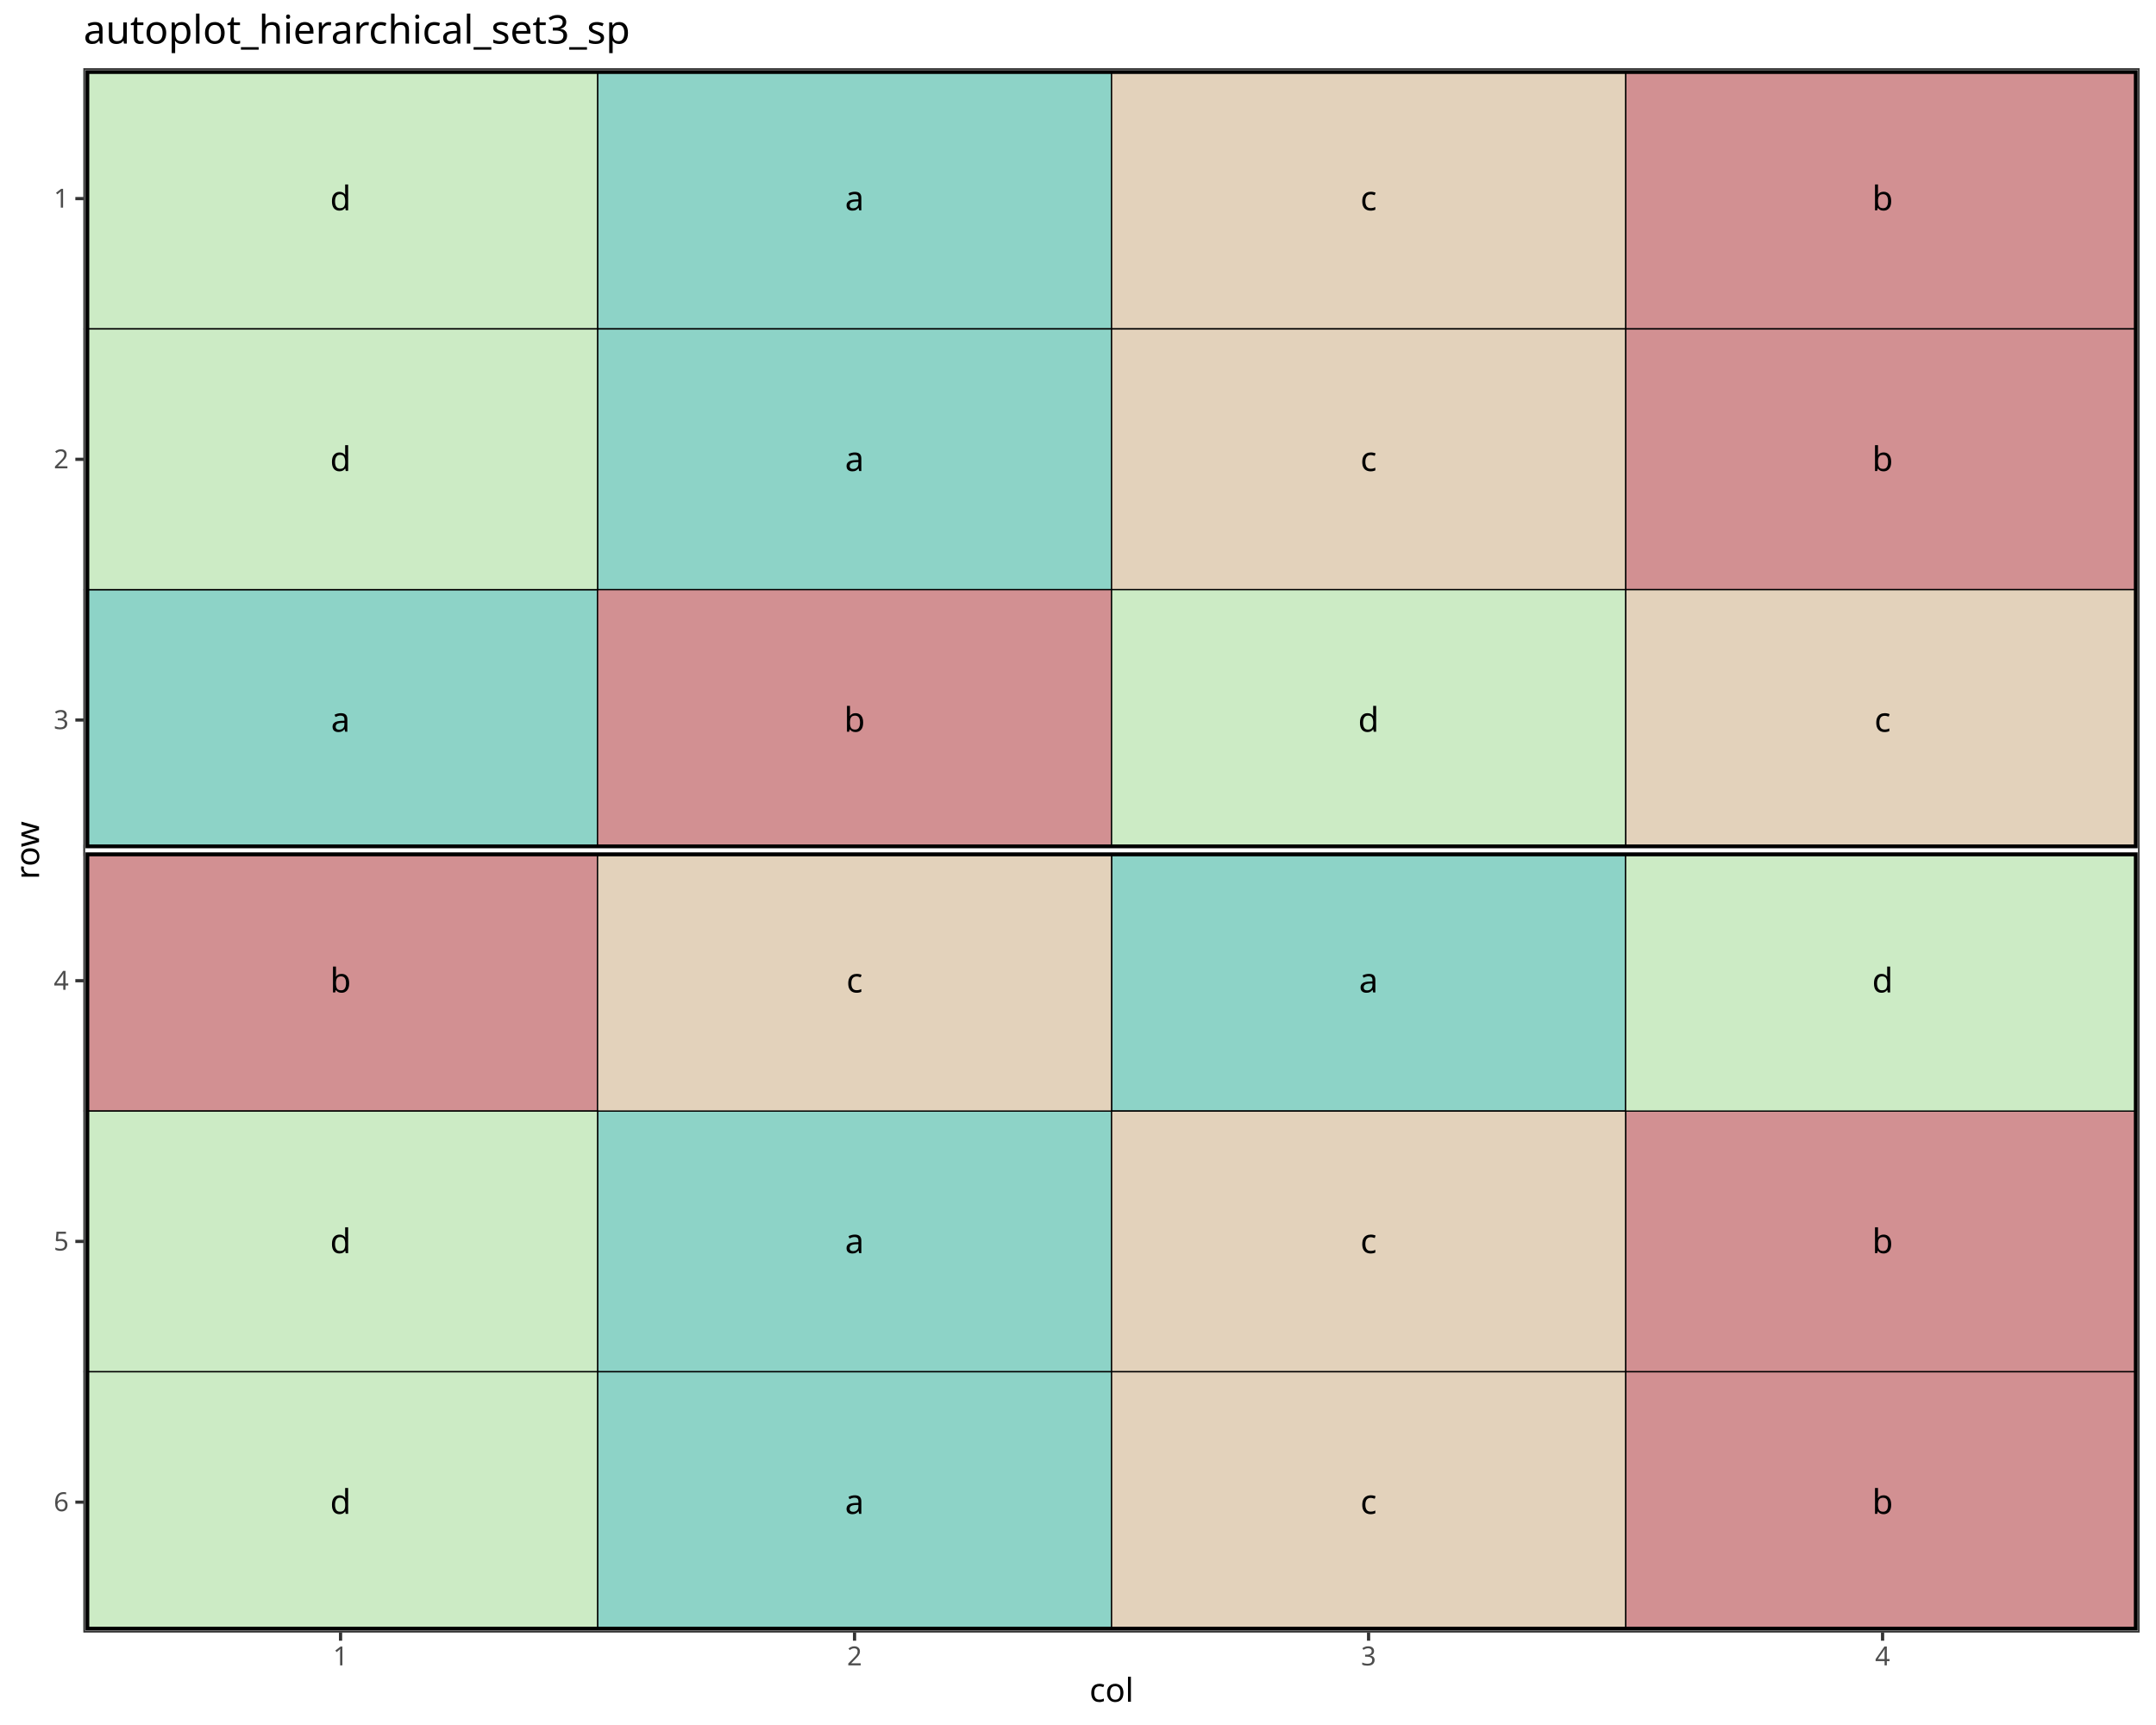
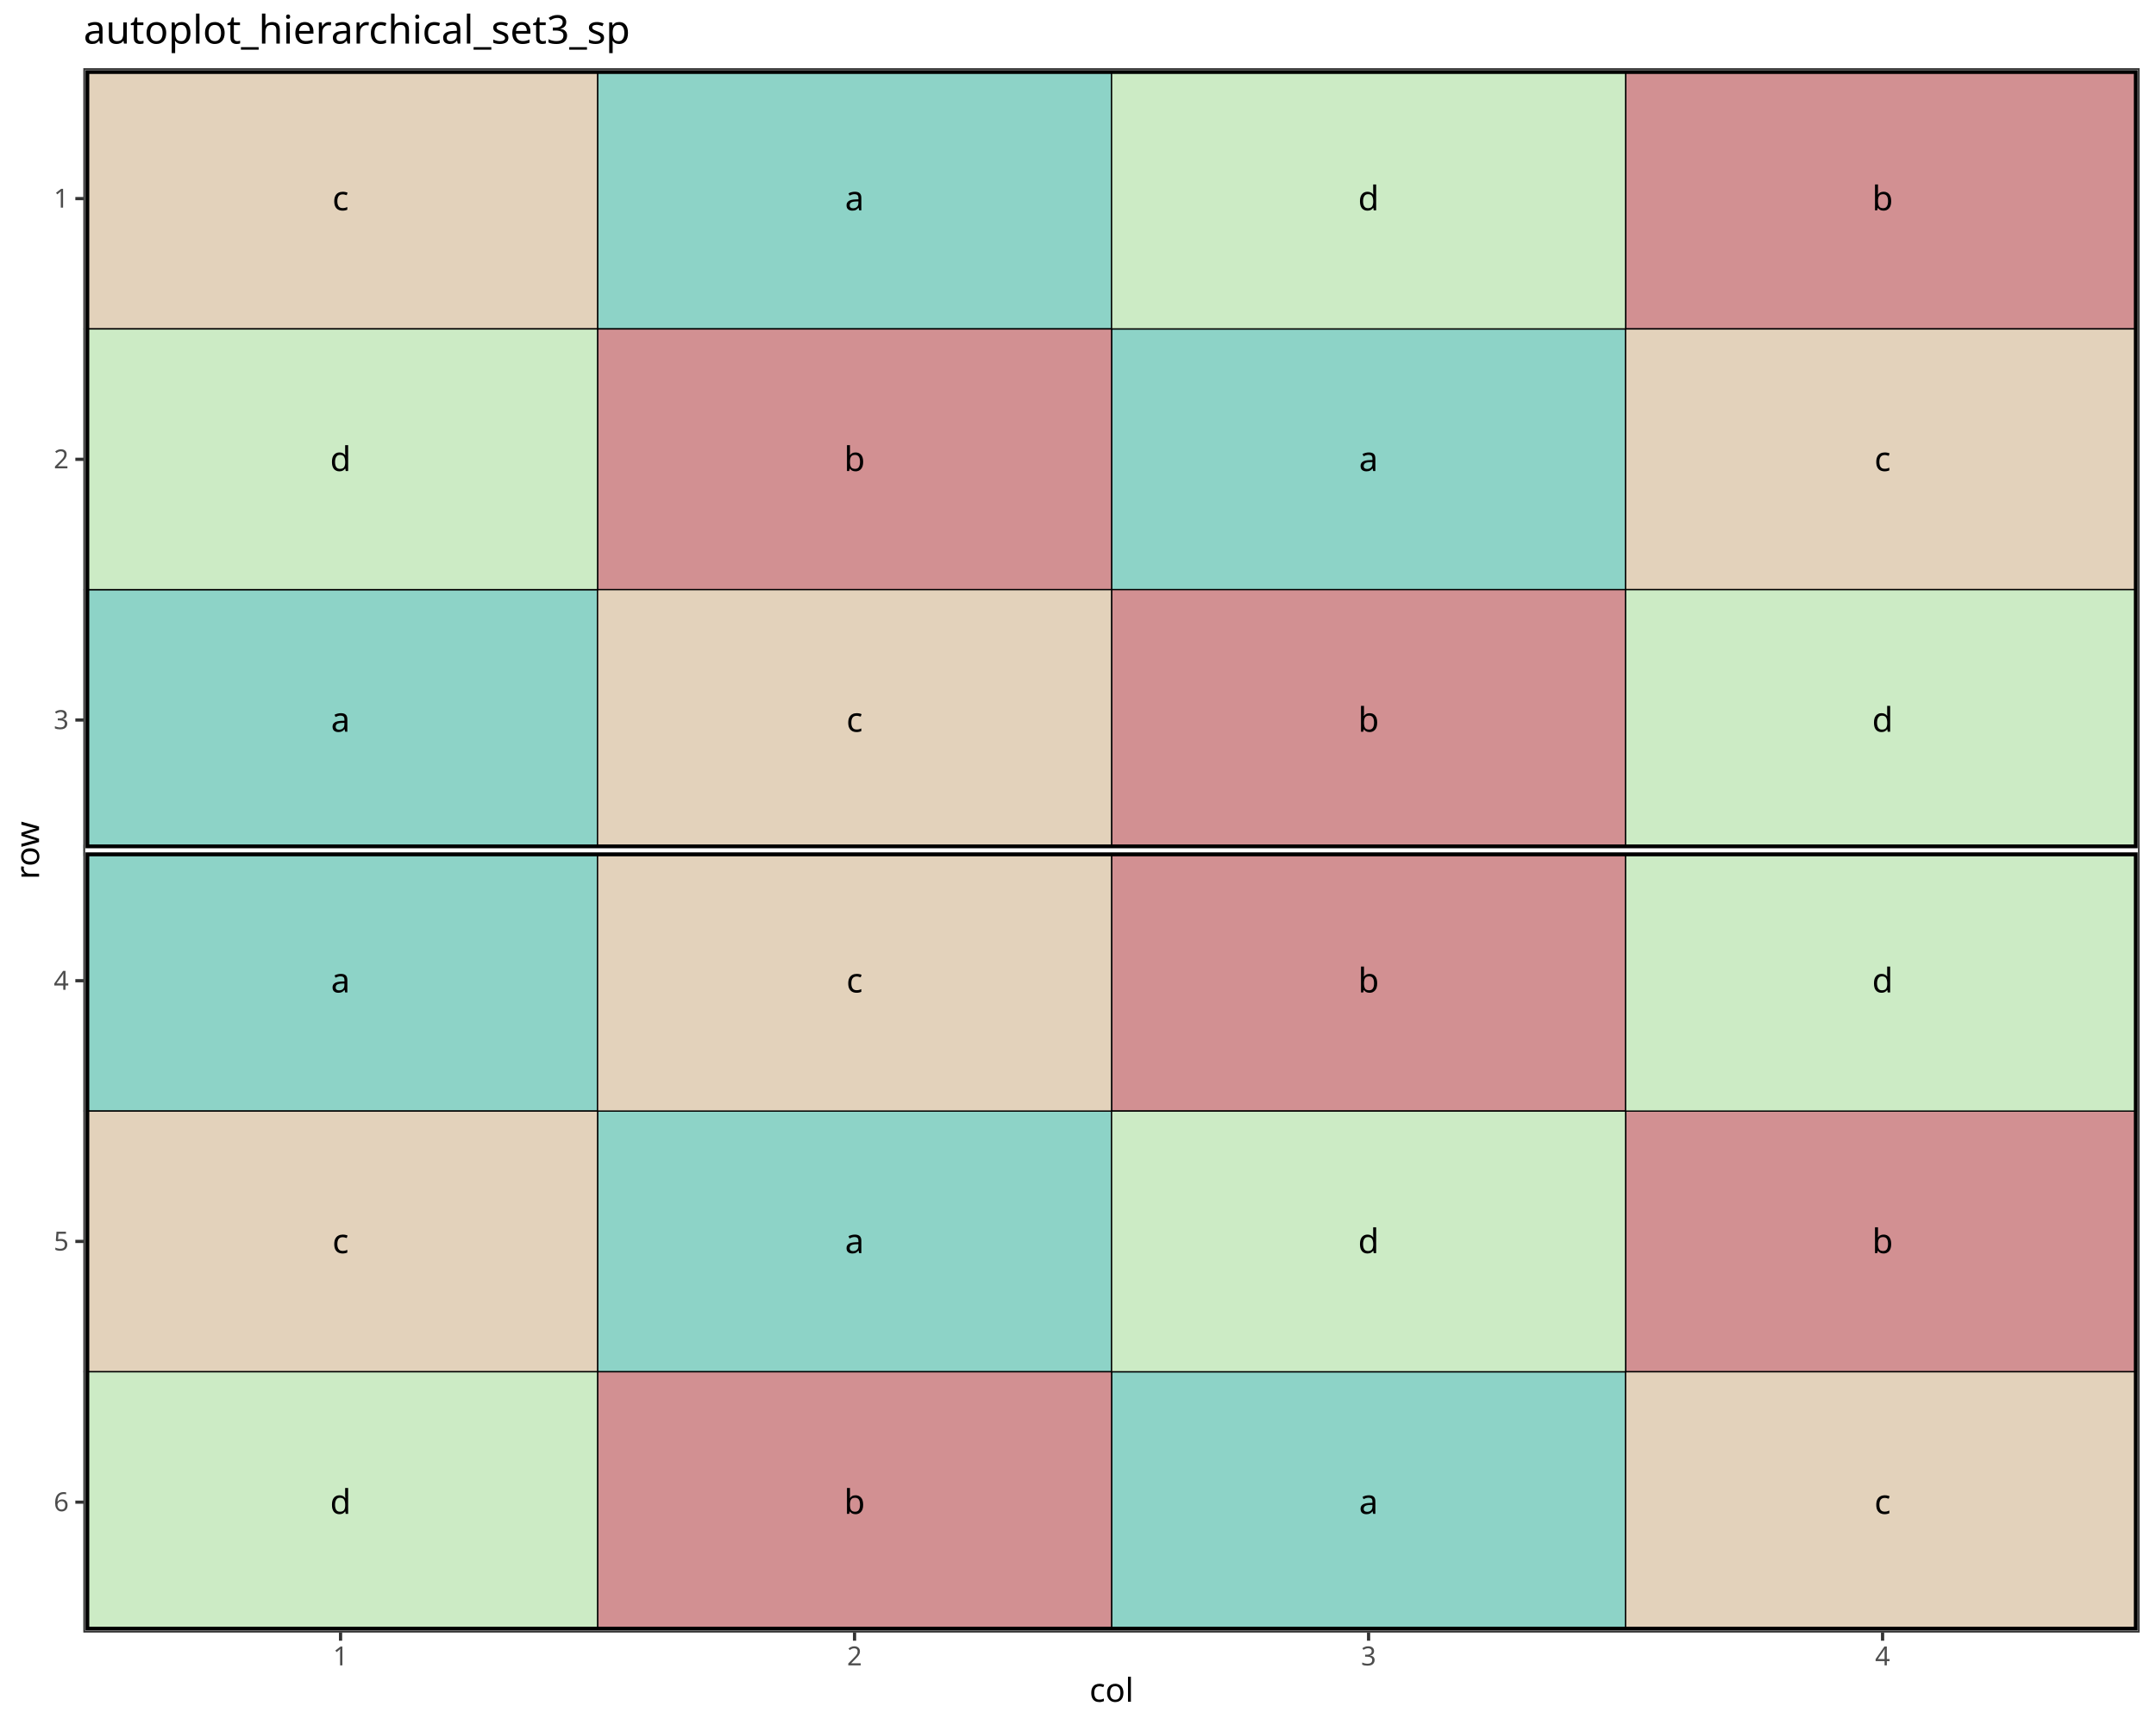
<svg xmlns="http://www.w3.org/2000/svg" class="svglite" data-engine-version="2.0" width="720.00pt" height="576.00pt" viewBox="0 0 720.00 576.00">
  <defs>
    <style type="text/css">
    .svglite line, .svglite polyline, .svglite polygon, .svglite path, .svglite rect, .svglite circle {
      fill: none;
      stroke: #000000;
      stroke-linecap: round;
      stroke-linejoin: round;
      stroke-miterlimit: 10.00;
    }
  </style>
  </defs>
  <rect width="100%" height="100%" style="stroke: none; fill: #FFFFFF;" />
  <defs>
    <clipPath id="cpMC4wMHw3MjAuMDB8MC4wMHw1NzYuMDA=">
      <rect x="0.00" y="0.00" width="720.00" height="576.00" />
    </clipPath>
  </defs>
  <g clip-path="url(#cpMC4wMHw3MjAuMDB8MC4wMHw1NzYuMDA=)">
    <rect x="0.00" y="0.00" width="720.00" height="576.00" style="stroke-width: 1.07; stroke: #FFFFFF; fill: #FFFFFF;" />
  </g>
  <defs>
    <clipPath id="cpMjcuOTB8NzE0LjUyfDIyLjc4fDU0NS4xMQ==">
      <rect x="27.90" y="22.78" width="686.62" height="522.33" />
    </clipPath>
  </defs>
  <g clip-path="url(#cpMjcuOTB8NzE0LjUyfDIyLjc4fDU0NS4xMQ==)">
    <rect x="27.90" y="22.78" width="686.62" height="522.33" style="stroke-width: 1.07; stroke: none; fill: #FFFFFF;" />
    <polyline points="27.90,22.78 714.52,22.78 " style="stroke-width: 0.53; stroke: #EBEBEB; stroke-linecap: butt;" />
    <polyline points="27.90,109.84 714.52,109.84 " style="stroke-width: 0.53; stroke: #EBEBEB; stroke-linecap: butt;" />
    <polyline points="27.90,196.89 714.52,196.89 " style="stroke-width: 0.53; stroke: #EBEBEB; stroke-linecap: butt;" />
    <polyline points="27.90,283.95 714.52,283.95 " style="stroke-width: 0.53; stroke: #EBEBEB; stroke-linecap: butt;" />
    <polyline points="27.90,371.00 714.52,371.00 " style="stroke-width: 0.53; stroke: #EBEBEB; stroke-linecap: butt;" />
    <polyline points="27.90,458.06 714.52,458.06 " style="stroke-width: 0.53; stroke: #EBEBEB; stroke-linecap: butt;" />
    <polyline points="27.90,545.11 714.52,545.11 " style="stroke-width: 0.53; stroke: #EBEBEB; stroke-linecap: butt;" />
    <polyline points="27.90,545.11 27.90,22.78 " style="stroke-width: 0.53; stroke: #EBEBEB; stroke-linecap: butt;" />
    <polyline points="199.55,545.11 199.55,22.78 " style="stroke-width: 0.53; stroke: #EBEBEB; stroke-linecap: butt;" />
    <polyline points="371.21,545.11 371.21,22.78 " style="stroke-width: 0.53; stroke: #EBEBEB; stroke-linecap: butt;" />
    <polyline points="542.87,545.11 542.87,22.78 " style="stroke-width: 0.53; stroke: #EBEBEB; stroke-linecap: butt;" />
    <polyline points="714.52,545.11 714.52,22.78 " style="stroke-width: 0.53; stroke: #EBEBEB; stroke-linecap: butt;" />
    <polyline points="27.90,66.31 714.52,66.31 " style="stroke-width: 1.07; stroke: #EBEBEB; stroke-linecap: butt;" />
    <polyline points="27.90,153.37 714.52,153.37 " style="stroke-width: 1.07; stroke: #EBEBEB; stroke-linecap: butt;" />
    <polyline points="27.90,240.42 714.52,240.42 " style="stroke-width: 1.07; stroke: #EBEBEB; stroke-linecap: butt;" />
    <polyline points="27.90,327.48 714.52,327.48 " style="stroke-width: 1.07; stroke: #EBEBEB; stroke-linecap: butt;" />
    <polyline points="27.90,414.53 714.52,414.53 " style="stroke-width: 1.07; stroke: #EBEBEB; stroke-linecap: butt;" />
    <polyline points="27.90,501.59 714.52,501.59 " style="stroke-width: 1.07; stroke: #EBEBEB; stroke-linecap: butt;" />
    <polyline points="113.73,545.11 113.73,22.78 " style="stroke-width: 1.07; stroke: #EBEBEB; stroke-linecap: butt;" />
    <polyline points="285.38,545.11 285.38,22.78 " style="stroke-width: 1.07; stroke: #EBEBEB; stroke-linecap: butt;" />
    <polyline points="457.04,545.11 457.04,22.78 " style="stroke-width: 1.07; stroke: #EBEBEB; stroke-linecap: butt;" />
    <polyline points="628.69,545.11 628.69,22.78 " style="stroke-width: 1.07; stroke: #EBEBEB; stroke-linecap: butt;" />
+     <rect x="371.21" y="109.84" width="171.66" height="87.05" style="stroke-width: 0.43; stroke-linecap: butt; stroke-linejoin: miter; fill: #8DD3C7;" />
+     <rect x="371.21" y="458.06" width="171.66" height="87.05" style="stroke-width: 0.43; stroke-linecap: butt; stroke-linejoin: miter; fill: #8DD3C7;" />
+     <rect x="27.90" y="196.89" width="171.66" height="87.05" style="stroke-width: 0.43; stroke-linecap: butt; stroke-linejoin: miter; fill: #8DD3C7;" />
    <rect x="199.55" y="22.78" width="171.66" height="87.05" style="stroke-width: 0.43; stroke-linecap: butt; stroke-linejoin: miter; fill: #8DD3C7;" />
-     <rect x="199.55" y="109.84" width="171.66" height="87.05" style="stroke-width: 0.43; stroke-linecap: butt; stroke-linejoin: miter; fill: #8DD3C7;" />
-     <rect x="371.21" y="283.95" width="171.66" height="87.05" style="stroke-width: 0.43; stroke-linecap: butt; stroke-linejoin: miter; fill: #8DD3C7;" />
+     <rect x="27.90" y="283.95" width="171.66" height="87.05" style="stroke-width: 0.43; stroke-linecap: butt; stroke-linejoin: miter; fill: #8DD3C7;" />
    <rect x="199.55" y="371.00" width="171.66" height="87.05" style="stroke-width: 0.43; stroke-linecap: butt; stroke-linejoin: miter; fill: #8DD3C7;" />
-     <rect x="199.55" y="458.06" width="171.66" height="87.05" style="stroke-width: 0.43; stroke-linecap: butt; stroke-linejoin: miter; fill: #8DD3C7;" />
-     <rect x="27.90" y="196.89" width="171.66" height="87.05" style="stroke-width: 0.43; stroke-linecap: butt; stroke-linejoin: miter; fill: #8DD3C7;" />
+     <rect x="199.55" y="109.84" width="171.66" height="87.05" style="stroke-width: 0.43; stroke-linecap: butt; stroke-linejoin: miter; fill: #D29092;" />
+     <rect x="371.21" y="196.89" width="171.66" height="87.05" style="stroke-width: 0.43; stroke-linecap: butt; stroke-linejoin: miter; fill: #D29092;" />
    <rect x="542.87" y="22.78" width="171.66" height="87.05" style="stroke-width: 0.43; stroke-linecap: butt; stroke-linejoin: miter; fill: #D29092;" />
-     <rect x="542.87" y="109.84" width="171.66" height="87.05" style="stroke-width: 0.43; stroke-linecap: butt; stroke-linejoin: miter; fill: #D29092;" />
+     <rect x="199.55" y="458.06" width="171.66" height="87.05" style="stroke-width: 0.43; stroke-linecap: butt; stroke-linejoin: miter; fill: #D29092;" />
+     <rect x="371.21" y="283.95" width="171.66" height="87.05" style="stroke-width: 0.43; stroke-linecap: butt; stroke-linejoin: miter; fill: #D29092;" />
    <rect x="542.87" y="371.00" width="171.66" height="87.05" style="stroke-width: 0.43; stroke-linecap: butt; stroke-linejoin: miter; fill: #D29092;" />
-     <rect x="27.90" y="283.95" width="171.66" height="87.05" style="stroke-width: 0.43; stroke-linecap: butt; stroke-linejoin: miter; fill: #D29092;" />
-     <rect x="199.55" y="196.89" width="171.66" height="87.05" style="stroke-width: 0.43; stroke-linecap: butt; stroke-linejoin: miter; fill: #D29092;" />
-     <rect x="542.87" y="458.06" width="171.66" height="87.05" style="stroke-width: 0.43; stroke-linecap: butt; stroke-linejoin: miter; fill: #D29092;" />
-     <rect x="542.87" y="196.89" width="171.66" height="87.05" style="stroke-width: 0.43; stroke-linecap: butt; stroke-linejoin: miter; fill: #E3D2BB;" />
-     <rect x="371.21" y="22.78" width="171.66" height="87.05" style="stroke-width: 0.43; stroke-linecap: butt; stroke-linejoin: miter; fill: #E3D2BB;" />
-     <rect x="371.21" y="109.84" width="171.66" height="87.05" style="stroke-width: 0.43; stroke-linecap: butt; stroke-linejoin: miter; fill: #E3D2BB;" />
+     <rect x="27.90" y="22.78" width="171.66" height="87.05" style="stroke-width: 0.43; stroke-linecap: butt; stroke-linejoin: miter; fill: #E3D2BB;" />
+     <rect x="199.55" y="196.89" width="171.66" height="87.05" style="stroke-width: 0.43; stroke-linecap: butt; stroke-linejoin: miter; fill: #E3D2BB;" />
+     <rect x="542.87" y="109.84" width="171.66" height="87.05" style="stroke-width: 0.43; stroke-linecap: butt; stroke-linejoin: miter; fill: #E3D2BB;" />
+     <rect x="27.90" y="371.00" width="171.66" height="87.05" style="stroke-width: 0.43; stroke-linecap: butt; stroke-linejoin: miter; fill: #E3D2BB;" />
    <rect x="199.55" y="283.95" width="171.66" height="87.05" style="stroke-width: 0.43; stroke-linecap: butt; stroke-linejoin: miter; fill: #E3D2BB;" />
-     <rect x="371.21" y="371.00" width="171.66" height="87.05" style="stroke-width: 0.43; stroke-linecap: butt; stroke-linejoin: miter; fill: #E3D2BB;" />
-     <rect x="371.21" y="458.06" width="171.66" height="87.05" style="stroke-width: 0.43; stroke-linecap: butt; stroke-linejoin: miter; fill: #E3D2BB;" />
-     <rect x="27.90" y="22.78" width="171.66" height="87.05" style="stroke-width: 0.43; stroke-linecap: butt; stroke-linejoin: miter; fill: #CCEBC5;" />
-     <rect x="371.21" y="196.89" width="171.66" height="87.05" style="stroke-width: 0.43; stroke-linecap: butt; stroke-linejoin: miter; fill: #CCEBC5;" />
+     <rect x="542.87" y="458.06" width="171.66" height="87.05" style="stroke-width: 0.43; stroke-linecap: butt; stroke-linejoin: miter; fill: #E3D2BB;" />
+     <rect x="371.21" y="22.78" width="171.66" height="87.05" style="stroke-width: 0.43; stroke-linecap: butt; stroke-linejoin: miter; fill: #CCEBC5;" />
+     <rect x="542.87" y="196.89" width="171.66" height="87.05" style="stroke-width: 0.43; stroke-linecap: butt; stroke-linejoin: miter; fill: #CCEBC5;" />
+     <rect x="371.21" y="371.00" width="171.66" height="87.05" style="stroke-width: 0.43; stroke-linecap: butt; stroke-linejoin: miter; fill: #CCEBC5;" />
    <rect x="542.87" y="283.95" width="171.66" height="87.05" style="stroke-width: 0.43; stroke-linecap: butt; stroke-linejoin: miter; fill: #CCEBC5;" />
    <rect x="27.90" y="109.84" width="171.66" height="87.05" style="stroke-width: 0.43; stroke-linecap: butt; stroke-linejoin: miter; fill: #CCEBC5;" />
-     <rect x="27.90" y="371.00" width="171.66" height="87.05" style="stroke-width: 0.43; stroke-linecap: butt; stroke-linejoin: miter; fill: #CCEBC5;" />
    <rect x="27.90" y="458.06" width="171.66" height="87.05" style="stroke-width: 0.43; stroke-linecap: butt; stroke-linejoin: miter; fill: #CCEBC5;" />
+     <text x="457.04" y="157.28" text-anchor="middle" style="font-size: 11.38px; font-family: sans;" textLength="6.33px" lengthAdjust="spacingAndGlyphs">a</text>
+     <text x="457.04" y="505.50" text-anchor="middle" style="font-size: 11.38px; font-family: sans;" textLength="6.33px" lengthAdjust="spacingAndGlyphs">a</text>
+     <text x="113.73" y="244.34" text-anchor="middle" style="font-size: 11.38px; font-family: sans;" textLength="6.33px" lengthAdjust="spacingAndGlyphs">a</text>
    <text x="285.38" y="70.23" text-anchor="middle" style="font-size: 11.38px; font-family: sans;" textLength="6.33px" lengthAdjust="spacingAndGlyphs">a</text>
-     <text x="285.38" y="157.28" text-anchor="middle" style="font-size: 11.38px; font-family: sans;" textLength="6.33px" lengthAdjust="spacingAndGlyphs">a</text>
-     <text x="457.04" y="331.39" text-anchor="middle" style="font-size: 11.38px; font-family: sans;" textLength="6.33px" lengthAdjust="spacingAndGlyphs">a</text>
+     <text x="113.73" y="331.39" text-anchor="middle" style="font-size: 11.38px; font-family: sans;" textLength="6.33px" lengthAdjust="spacingAndGlyphs">a</text>
    <text x="285.38" y="418.45" text-anchor="middle" style="font-size: 11.38px; font-family: sans;" textLength="6.33px" lengthAdjust="spacingAndGlyphs">a</text>
-     <text x="285.38" y="505.50" text-anchor="middle" style="font-size: 11.38px; font-family: sans;" textLength="6.33px" lengthAdjust="spacingAndGlyphs">a</text>
-     <text x="113.73" y="244.34" text-anchor="middle" style="font-size: 11.38px; font-family: sans;" textLength="6.33px" lengthAdjust="spacingAndGlyphs">a</text>
+     <text x="285.38" y="157.28" text-anchor="middle" style="font-size: 11.38px; font-family: sans;" textLength="6.33px" lengthAdjust="spacingAndGlyphs">b</text>
+     <text x="457.04" y="244.34" text-anchor="middle" style="font-size: 11.38px; font-family: sans;" textLength="6.33px" lengthAdjust="spacingAndGlyphs">b</text>
    <text x="628.69" y="70.23" text-anchor="middle" style="font-size: 11.38px; font-family: sans;" textLength="6.33px" lengthAdjust="spacingAndGlyphs">b</text>
-     <text x="628.69" y="157.28" text-anchor="middle" style="font-size: 11.38px; font-family: sans;" textLength="6.33px" lengthAdjust="spacingAndGlyphs">b</text>
+     <text x="285.38" y="505.50" text-anchor="middle" style="font-size: 11.38px; font-family: sans;" textLength="6.33px" lengthAdjust="spacingAndGlyphs">b</text>
+     <text x="457.04" y="331.39" text-anchor="middle" style="font-size: 11.38px; font-family: sans;" textLength="6.33px" lengthAdjust="spacingAndGlyphs">b</text>
    <text x="628.69" y="418.45" text-anchor="middle" style="font-size: 11.38px; font-family: sans;" textLength="6.33px" lengthAdjust="spacingAndGlyphs">b</text>
-     <text x="113.73" y="331.39" text-anchor="middle" style="font-size: 11.38px; font-family: sans;" textLength="6.33px" lengthAdjust="spacingAndGlyphs">b</text>
-     <text x="285.38" y="244.34" text-anchor="middle" style="font-size: 11.38px; font-family: sans;" textLength="6.33px" lengthAdjust="spacingAndGlyphs">b</text>
-     <text x="628.69" y="505.50" text-anchor="middle" style="font-size: 11.38px; font-family: sans;" textLength="6.33px" lengthAdjust="spacingAndGlyphs">b</text>
-     <text x="628.69" y="244.34" text-anchor="middle" style="font-size: 11.38px; font-family: sans;" textLength="5.70px" lengthAdjust="spacingAndGlyphs">c</text>
-     <text x="457.04" y="70.23" text-anchor="middle" style="font-size: 11.38px; font-family: sans;" textLength="5.70px" lengthAdjust="spacingAndGlyphs">c</text>
-     <text x="457.04" y="157.28" text-anchor="middle" style="font-size: 11.38px; font-family: sans;" textLength="5.70px" lengthAdjust="spacingAndGlyphs">c</text>
+     <text x="113.73" y="70.23" text-anchor="middle" style="font-size: 11.38px; font-family: sans;" textLength="5.70px" lengthAdjust="spacingAndGlyphs">c</text>
+     <text x="285.38" y="244.34" text-anchor="middle" style="font-size: 11.38px; font-family: sans;" textLength="5.70px" lengthAdjust="spacingAndGlyphs">c</text>
+     <text x="628.69" y="157.28" text-anchor="middle" style="font-size: 11.38px; font-family: sans;" textLength="5.70px" lengthAdjust="spacingAndGlyphs">c</text>
+     <text x="113.73" y="418.45" text-anchor="middle" style="font-size: 11.38px; font-family: sans;" textLength="5.70px" lengthAdjust="spacingAndGlyphs">c</text>
    <text x="285.38" y="331.39" text-anchor="middle" style="font-size: 11.38px; font-family: sans;" textLength="5.70px" lengthAdjust="spacingAndGlyphs">c</text>
-     <text x="457.04" y="418.45" text-anchor="middle" style="font-size: 11.38px; font-family: sans;" textLength="5.70px" lengthAdjust="spacingAndGlyphs">c</text>
-     <text x="457.04" y="505.50" text-anchor="middle" style="font-size: 11.38px; font-family: sans;" textLength="5.70px" lengthAdjust="spacingAndGlyphs">c</text>
-     <text x="113.73" y="70.23" text-anchor="middle" style="font-size: 11.38px; font-family: sans;" textLength="6.33px" lengthAdjust="spacingAndGlyphs">d</text>
-     <text x="457.04" y="244.34" text-anchor="middle" style="font-size: 11.38px; font-family: sans;" textLength="6.33px" lengthAdjust="spacingAndGlyphs">d</text>
+     <text x="628.69" y="505.50" text-anchor="middle" style="font-size: 11.38px; font-family: sans;" textLength="5.70px" lengthAdjust="spacingAndGlyphs">c</text>
+     <text x="457.04" y="70.23" text-anchor="middle" style="font-size: 11.38px; font-family: sans;" textLength="6.33px" lengthAdjust="spacingAndGlyphs">d</text>
+     <text x="628.69" y="244.34" text-anchor="middle" style="font-size: 11.38px; font-family: sans;" textLength="6.33px" lengthAdjust="spacingAndGlyphs">d</text>
+     <text x="457.04" y="418.45" text-anchor="middle" style="font-size: 11.38px; font-family: sans;" textLength="6.33px" lengthAdjust="spacingAndGlyphs">d</text>
    <text x="628.69" y="331.39" text-anchor="middle" style="font-size: 11.38px; font-family: sans;" textLength="6.33px" lengthAdjust="spacingAndGlyphs">d</text>
    <text x="113.73" y="157.28" text-anchor="middle" style="font-size: 11.38px; font-family: sans;" textLength="6.33px" lengthAdjust="spacingAndGlyphs">d</text>
-     <text x="113.73" y="418.45" text-anchor="middle" style="font-size: 11.38px; font-family: sans;" textLength="6.33px" lengthAdjust="spacingAndGlyphs">d</text>
    <text x="113.73" y="505.50" text-anchor="middle" style="font-size: 11.38px; font-family: sans;" textLength="6.33px" lengthAdjust="spacingAndGlyphs">d</text>
    <rect x="27.90" y="22.78" width="686.62" height="261.16" style="stroke-width: 3.84; stroke-linecap: butt; stroke-linejoin: miter;" />
    <rect x="27.90" y="283.95" width="686.62" height="261.16" style="stroke-width: 3.84; stroke-linecap: butt; stroke-linejoin: miter;" />
    <rect x="27.90" y="22.78" width="686.62" height="261.16" style="stroke-width: 1.28; stroke: #FFFFFF; stroke-linecap: butt; stroke-linejoin: miter;" />
    <rect x="27.90" y="283.95" width="686.62" height="261.16" style="stroke-width: 1.28; stroke: #FFFFFF; stroke-linecap: butt; stroke-linejoin: miter;" />
    <rect x="27.90" y="22.78" width="686.62" height="522.33" style="stroke-width: 1.07; stroke: #333333;" />
  </g>
  <g clip-path="url(#cpMC4wMHw3MjAuMDB8MC4wMHw1NzYuMDA=)">
    <text x="22.97" y="69.34" text-anchor="end" style="font-size: 8.80px; fill: #4D4D4D; font-family: sans;" textLength="4.89px" lengthAdjust="spacingAndGlyphs">1</text>
    <text x="22.97" y="156.39" text-anchor="end" style="font-size: 8.80px; fill: #4D4D4D; font-family: sans;" textLength="4.89px" lengthAdjust="spacingAndGlyphs">2</text>
    <text x="22.97" y="243.45" text-anchor="end" style="font-size: 8.80px; fill: #4D4D4D; font-family: sans;" textLength="4.89px" lengthAdjust="spacingAndGlyphs">3</text>
    <text x="22.97" y="330.50" text-anchor="end" style="font-size: 8.80px; fill: #4D4D4D; font-family: sans;" textLength="4.89px" lengthAdjust="spacingAndGlyphs">4</text>
    <text x="22.97" y="417.56" text-anchor="end" style="font-size: 8.80px; fill: #4D4D4D; font-family: sans;" textLength="4.89px" lengthAdjust="spacingAndGlyphs">5</text>
    <text x="22.97" y="504.61" text-anchor="end" style="font-size: 8.80px; fill: #4D4D4D; font-family: sans;" textLength="4.89px" lengthAdjust="spacingAndGlyphs">6</text>
    <polyline points="25.16,66.31 27.90,66.31 " style="stroke-width: 1.07; stroke: #333333; stroke-linecap: butt;" />
    <polyline points="25.16,153.37 27.90,153.37 " style="stroke-width: 1.07; stroke: #333333; stroke-linecap: butt;" />
    <polyline points="25.16,240.42 27.90,240.42 " style="stroke-width: 1.07; stroke: #333333; stroke-linecap: butt;" />
    <polyline points="25.16,327.48 27.90,327.48 " style="stroke-width: 1.07; stroke: #333333; stroke-linecap: butt;" />
    <polyline points="25.16,414.53 27.90,414.53 " style="stroke-width: 1.07; stroke: #333333; stroke-linecap: butt;" />
    <polyline points="25.16,501.59 27.90,501.59 " style="stroke-width: 1.07; stroke: #333333; stroke-linecap: butt;" />
    <polyline points="113.73,547.85 113.73,545.11 " style="stroke-width: 1.07; stroke: #333333; stroke-linecap: butt;" />
    <polyline points="285.38,547.85 285.38,545.11 " style="stroke-width: 1.07; stroke: #333333; stroke-linecap: butt;" />
    <polyline points="457.04,547.85 457.04,545.11 " style="stroke-width: 1.07; stroke: #333333; stroke-linecap: butt;" />
    <polyline points="628.69,547.85 628.69,545.11 " style="stroke-width: 1.07; stroke: #333333; stroke-linecap: butt;" />
    <text x="113.73" y="556.10" text-anchor="middle" style="font-size: 8.80px; fill: #4D4D4D; font-family: sans;" textLength="4.89px" lengthAdjust="spacingAndGlyphs">1</text>
    <text x="285.38" y="556.10" text-anchor="middle" style="font-size: 8.80px; fill: #4D4D4D; font-family: sans;" textLength="4.89px" lengthAdjust="spacingAndGlyphs">2</text>
    <text x="457.04" y="556.10" text-anchor="middle" style="font-size: 8.80px; fill: #4D4D4D; font-family: sans;" textLength="4.89px" lengthAdjust="spacingAndGlyphs">3</text>
    <text x="628.69" y="556.10" text-anchor="middle" style="font-size: 8.80px; fill: #4D4D4D; font-family: sans;" textLength="4.89px" lengthAdjust="spacingAndGlyphs">4</text>
    <text x="371.21" y="568.24" text-anchor="middle" style="font-size: 11.00px; font-family: sans;" textLength="14.06px" lengthAdjust="spacingAndGlyphs">col</text>
    <text transform="translate(13.05,283.95) rotate(-90)" text-anchor="middle" style="font-size: 11.00px; font-family: sans;" textLength="17.73px" lengthAdjust="spacingAndGlyphs">row</text>
    <text x="27.90" y="14.56" style="font-size: 13.20px; font-family: sans;" textLength="175.40px" lengthAdjust="spacingAndGlyphs">autoplot_hierarchical_set3_sp</text>
  </g>
</svg>
